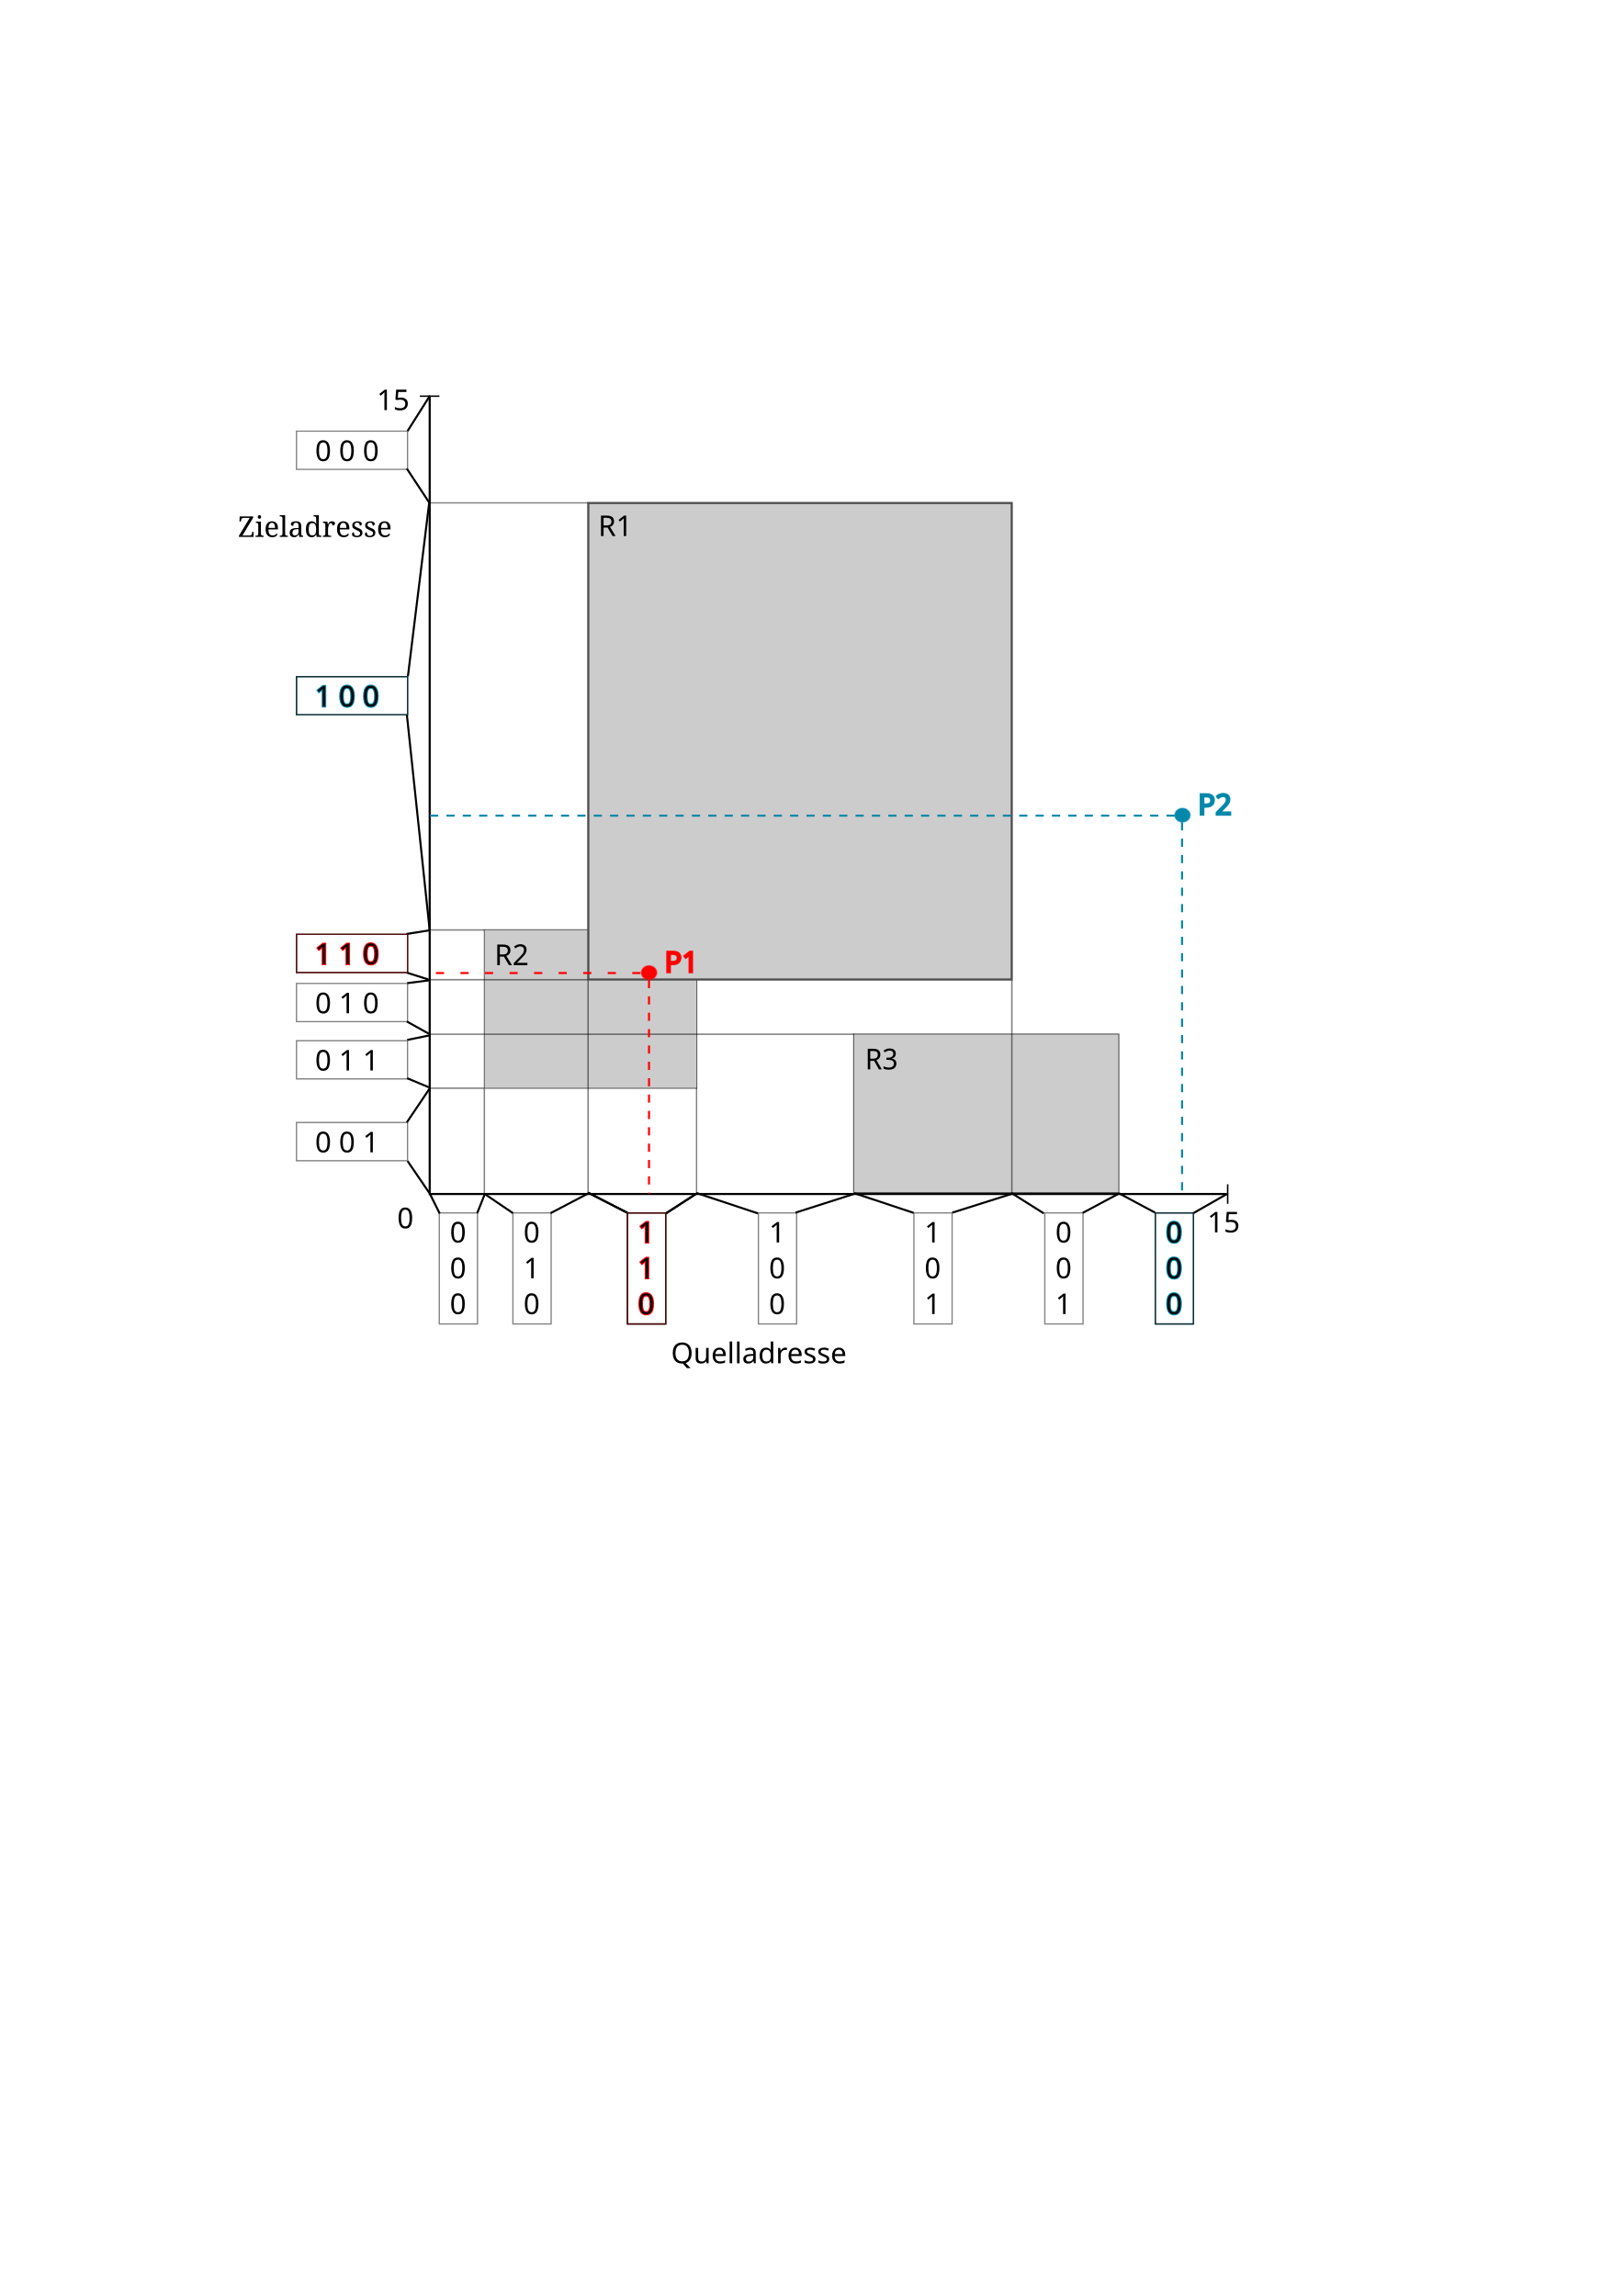
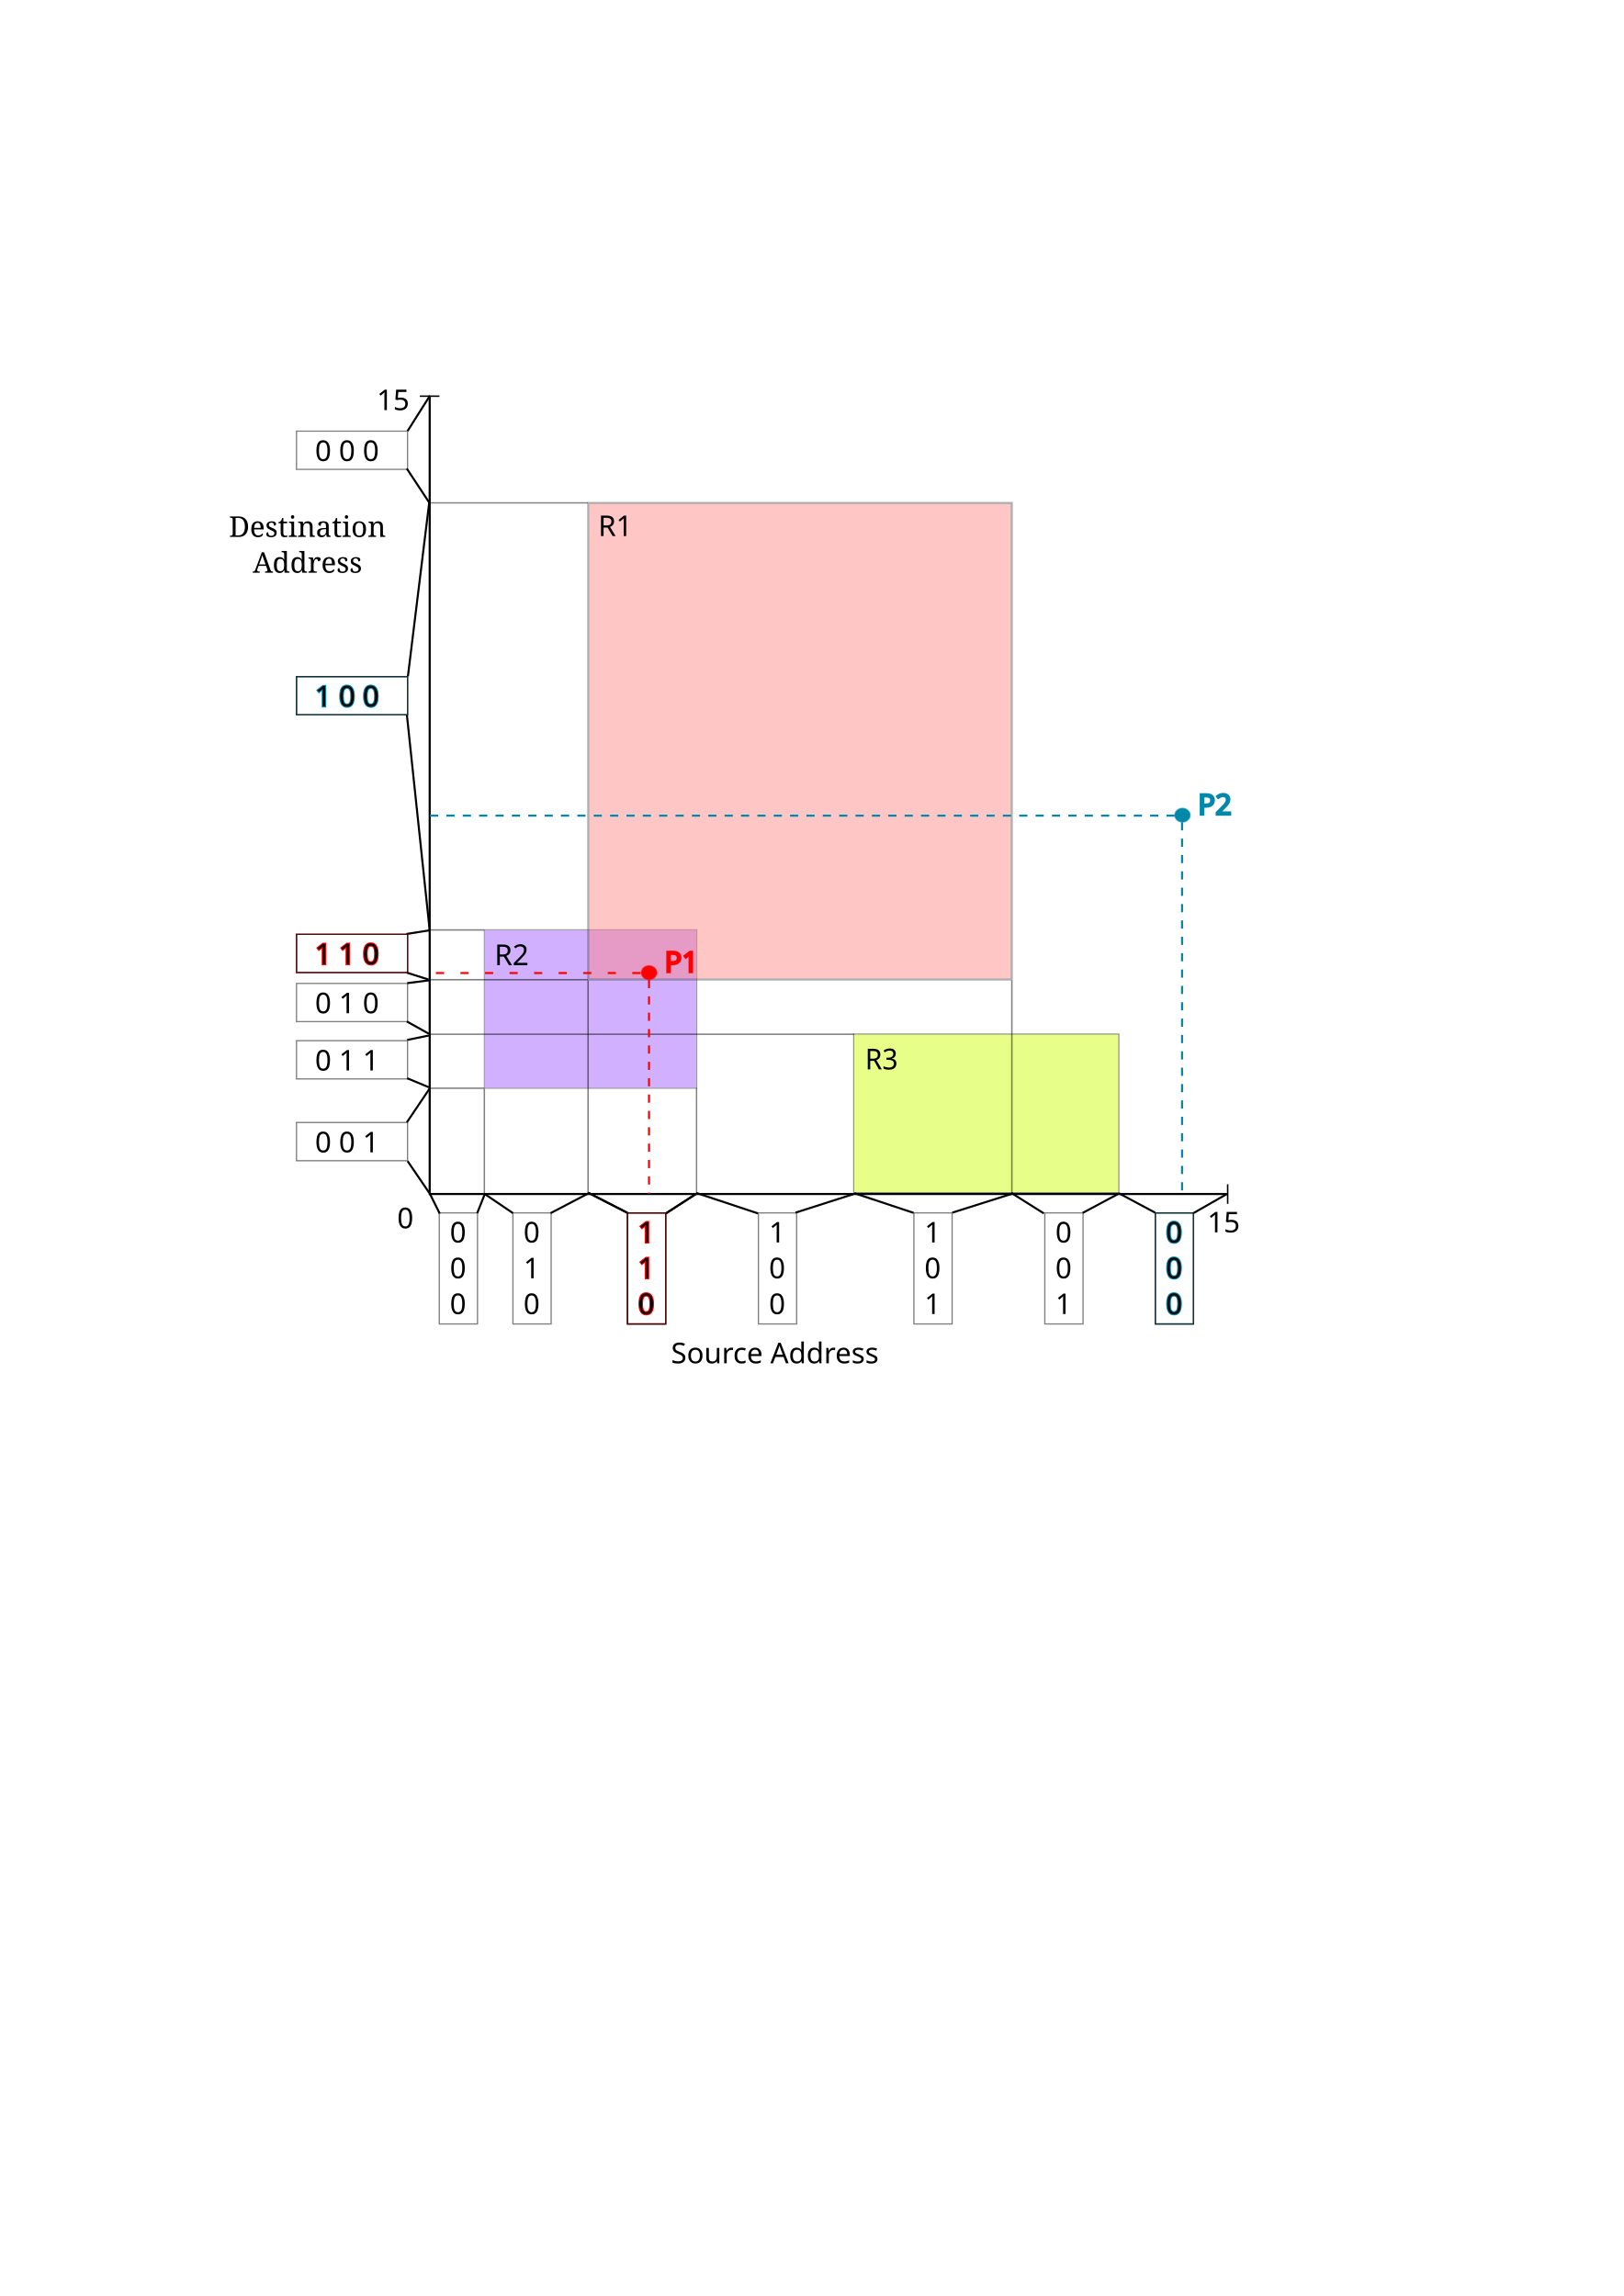
<svg xmlns="http://www.w3.org/2000/svg" width="210mm" height="297mm" id="svg2" version="1.1">
  <defs id="defs4" />
  <g id="layer12" style="display:inline">
-     <text id="text2997" y="262.505" x="163.036" style="font-size:14px;font-style:normal;font-weight:normal;line-height:125%;letter-spacing:0px;word-spacing:0px;fill:#000000;fill-opacity:1;stroke:none;display:inline;font-family:Sans" xml:space="preserve">
-       <tspan y="262.505" x="163.036" id="tspan3011" style="font-style:normal;font-variant:normal;font-weight:normal;font-stretch:normal;text-align:center;text-anchor:middle;font-family:Serif;-inkscape-font-specification:Serif">Zieladresse</tspan>
+     <text id="text2997" y="262.505" x="163.036" style="font-style:normal;font-weight:normal;font-size:14px;line-height:125%;font-family:Sans;letter-spacing:0px;word-spacing:0px;display:inline;fill:#000000;fill-opacity:1;stroke:none" xml:space="preserve">
+       <tspan y="262.505" x="163.036" style="font-style:normal;font-variant:normal;font-weight:normal;font-stretch:normal;font-family:Serif;-inkscape-font-specification:Serif;text-align:center;text-anchor:middle" id="tspan4356">Destination</tspan>
+       <tspan y="280.005" x="163.036" style="font-style:normal;font-variant:normal;font-weight:normal;font-stretch:normal;font-family:Serif;-inkscape-font-specification:Serif;text-align:center;text-anchor:middle" id="tspan4358">Address</tspan>
+       <tspan y="297.505" x="163.036" style="font-style:normal;font-variant:normal;font-weight:normal;font-stretch:normal;font-family:Serif;-inkscape-font-specification:Serif;text-align:center;text-anchor:middle" id="tspan4354" />
    </text>
    <path style="fill:none;stroke:#000000;stroke-width:1.026px;stroke-linecap:butt;stroke-linejoin:miter;stroke-opacity:1;display:inline" d="m 599.758,583.748 -389.715,0 0,-389.715" id="path2985" />
    <text id="text3092" y="200.505" x="184.143" style="font-size:14px;font-style:normal;font-weight:normal;line-height:125%;letter-spacing:0px;word-spacing:0px;fill:#000000;fill-opacity:1;stroke:none;display:inline;font-family:Sans" xml:space="preserve">
      <tspan y="200.505" x="184.143" id="tspan3094">15</tspan>
    </text>
    <path style="fill:none;stroke:#000000;stroke-width:0.723px;stroke-linecap:butt;stroke-linejoin:miter;stroke-opacity:1;display:inline" d="m 205.245,193.69 9.567,0" id="path3001" />
    <text xml:space="preserve" style="font-size:14px;font-style:normal;font-weight:normal;line-height:125%;letter-spacing:0px;word-spacing:0px;fill:#000000;fill-opacity:1;stroke:none;display:inline;font-family:Sans" x="194.143" y="600.505" id="text2989">
      <tspan id="tspan2991" x="194.143" y="600.505">0</tspan>
    </text>
    <path id="path3003" d="m 600.115,578.993 0,9.567" style="fill:none;stroke:#000000;stroke-width:0.723px;stroke-linecap:butt;stroke-linejoin:miter;stroke-opacity:1;display:inline" />
    <text id="text3088" y="602.505" x="590.143" style="font-size:14px;font-style:normal;font-weight:normal;line-height:125%;letter-spacing:0px;word-spacing:0px;fill:#000000;fill-opacity:1;stroke:none;display:inline;font-family:Sans" xml:space="preserve">
      <tspan y="602.505" x="590.143" id="tspan3090">15</tspan>
    </text>
-     <text id="text2993" y="666.505" x="328" style="font-size:14px;font-style:normal;font-weight:normal;line-height:125%;letter-spacing:0px;word-spacing:0px;fill:#000000;fill-opacity:1;stroke:none;display:inline;font-family:Sans" xml:space="preserve">
-       <tspan y="666.505" x="328" id="tspan3086">Quelladresse</tspan>
+     <text id="text2993" y="666.505" x="328" style="font-style:normal;font-weight:normal;font-size:14px;line-height:125%;font-family:Sans;letter-spacing:0px;word-spacing:0px;display:inline;fill:#000000;fill-opacity:1;stroke:none" xml:space="preserve">
+       <tspan y="666.505" x="328" id="tspan3086">Source Address</tspan>
    </text>
  </g>
  <g id="layer2" style="display:inline">
-     <g style="display:inline" id="g3140">
-       <rect style="fill:#cccccc;fill-opacity:1;stroke:#4d4d4d;stroke-width:0.475;stroke-miterlimit:4;stroke-opacity:1;stroke-dasharray:none" id="rect3007" width="129.634" height="77.527" x="417.284" y="505.552" />
-       <text transform="scale(0.975249,1.025379)" id="text3021" y="509.896" x="433.609" style="font-size:13.791px;font-style:normal;font-weight:normal;line-height:125%;letter-spacing:0px;word-spacing:0px;fill:#000000;fill-opacity:1;stroke:none;font-family:Sans" xml:space="preserve">
-         <tspan y="509.896" x="433.609" id="tspan3023">R3</tspan>
-       </text>
-     </g>
+     <rect y="505.552" x="417.284" height="77.527" width="129.634" id="rect3007" style="fill:#ddff55;fill-opacity:1;stroke:#4d4d4d;stroke-width:0.475;stroke-miterlimit:4;stroke-dasharray:none;stroke-opacity:1;opacity:0.7" />
+     <text xml:space="preserve" style="font-style:normal;font-weight:normal;font-size:13.791px;line-height:125%;font-family:Sans;letter-spacing:0px;word-spacing:0px;fill:#000000;fill-opacity:1;stroke:none" x="433.609" y="509.896" id="text3021" transform="scale(0.975249,1.025379)">
+       <tspan id="tspan3023" x="433.609" y="509.896">R3</tspan>
+     </text>
  </g>
  <g id="layer14" style="display:inline">
-     <g style="display:inline" id="g3135">
-       <rect y="454.526" x="236.73" height="77.548" width="103.908" id="rect3005" style="fill:#cccccc;fill-opacity:1;stroke:#4d4d4d;stroke-width:0.426;stroke-miterlimit:4;stroke-opacity:1;stroke-dasharray:none" />
-       <text transform="scale(0.9982945,1.001708)" id="text3017" y="471.071" x="242.113" style="font-size:14.121px;font-style:normal;font-weight:normal;line-height:125%;letter-spacing:0px;word-spacing:0px;fill:#000000;fill-opacity:1;stroke:none;font-family:Sans" xml:space="preserve">
-         <tspan y="471.071" x="242.113" id="tspan3019">R2</tspan>
-       </text>
-     </g>
+     <rect style="fill:#b380ff;fill-opacity:1;stroke:#4d4d4d;stroke-width:0.426;stroke-miterlimit:4;stroke-dasharray:none;stroke-opacity:1;opacity:0.62" id="rect3005" width="103.908" height="77.548" x="236.73" y="454.526" />
+     <text xml:space="preserve" style="font-style:normal;font-weight:normal;font-size:14.121px;line-height:125%;font-family:Sans;letter-spacing:0px;word-spacing:0px;fill:#000000;fill-opacity:1;stroke:none" x="242.113" y="471.071" id="text3017" transform="scale(0.9982945,1.001708)">
+       <tspan id="tspan3019" x="242.113" y="471.071">R2</tspan>
+     </text>
  </g>
  <g id="layer13" style="display:inline">
-     <g style="display:inline" id="g3145">
-       <rect y="245.922" x="287.569" height="232.959" width="206.983" id="rect3009" style="fill:#cccccc;fill-opacity:1;stroke:#4d4d4d;stroke-width:1.041;stroke-miterlimit:4;stroke-opacity:1;stroke-dasharray:none" />
-       <text id="text3013" y="262.073" x="292.415" style="font-size:14px;font-style:normal;font-weight:normal;line-height:125%;letter-spacing:0px;word-spacing:0px;fill:#000000;fill-opacity:1;stroke:none;font-family:Sans" xml:space="preserve">
-         <tspan y="262.073" x="292.415" id="tspan3015">R1</tspan>
-       </text>
-     </g>
+     <rect style="fill:#ff8080;fill-opacity:1;stroke:#4d4d4d;stroke-width:1.041;stroke-miterlimit:4;stroke-dasharray:none;stroke-opacity:1;opacity:0.45" id="rect3009" width="206.983" height="232.959" x="287.569" y="245.922" />
+     <text xml:space="preserve" style="font-style:normal;font-weight:normal;font-size:14px;line-height:125%;font-family:Sans;letter-spacing:0px;word-spacing:0px;fill:#000000;fill-opacity:1;stroke:none" x="292.415" y="262.073" id="text3013">
+       <tspan id="tspan3015" x="292.415" y="262.073">R1</tspan>
+     </text>
  </g>
  <g id="layer5" style="display:inline">
    <path style="fill:none;stroke:#000000;stroke-width:0.659;stroke-linecap:butt;stroke-linejoin:miter;stroke-miterlimit:4;stroke-opacity:0.498;stroke-dasharray:none;stroke-dashoffset:0;display:inline" d="m 340.491,531.922 0,51.798" id="path3048" />
    <path id="path3824" d="m 494.618,479.284 0,104.479" style="fill:none;stroke:#000000;stroke-width:0.707;stroke-linecap:butt;stroke-linejoin:miter;stroke-miterlimit:4;stroke-opacity:0.498;stroke-dasharray:none;stroke-dashoffset:0;display:inline" />
    <path style="fill:none;stroke:#000000;stroke-width:0.707;stroke-linecap:butt;stroke-linejoin:miter;stroke-miterlimit:4;stroke-opacity:0.498;stroke-dasharray:none;stroke-dashoffset:0;display:inline" d="m 287.474,479.37 0,104.393" id="path3820" />
    <path id="path3826" d="m 236.765,532.267 0,51.452" style="fill:none;stroke:#000000;stroke-width:0.687;stroke-linecap:butt;stroke-linejoin:miter;stroke-miterlimit:4;stroke-opacity:0.498;stroke-dasharray:none;stroke-dashoffset:0;display:inline" />
    <path style="fill:none;stroke:#000000;stroke-width:0.706;stroke-linecap:butt;stroke-linejoin:miter;stroke-miterlimit:4;stroke-opacity:0.498;stroke-dasharray:none;stroke-dashoffset:0;display:inline" d="m 210.552,532.028 26.171,0" id="path3944" />
    <path id="path3952" d="m 210.552,505.641 206.949,0" style="fill:none;stroke:#000000;stroke-width:0.697;stroke-linecap:butt;stroke-linejoin:miter;stroke-miterlimit:4;stroke-opacity:0.498;stroke-dasharray:none;stroke-dashoffset:0;display:inline" />
    <path style="fill:none;stroke:#000000;stroke-width:0.742;stroke-linecap:butt;stroke-linejoin:miter;stroke-miterlimit:4;stroke-opacity:0.498;stroke-dasharray:none;stroke-dashoffset:0;display:inline" d="m 210.552,478.981 76.775,0" id="path3948" />
    <path id="path3096" d="m 210.552,454.658 26.171,0" style="fill:none;stroke:#000000;stroke-width:0.706;stroke-linecap:butt;stroke-linejoin:miter;stroke-miterlimit:4;stroke-opacity:0.498;stroke-dasharray:none;stroke-dashoffset:0;display:inline" />
    <path id="path3950" d="m 210.552,245.855 76.775,0" style="fill:none;stroke:#000000;stroke-width:0.645;stroke-linecap:butt;stroke-linejoin:miter;stroke-miterlimit:4;stroke-opacity:0.498;stroke-dasharray:none;stroke-dashoffset:0;display:inline" />
  </g>
  <g id="layer6" style="display:inline">
    <g id="g3556" transform="translate(-14,-16)" style="display:inline">
      <rect style="fill:none;stroke:#000000;stroke-width:0.619;stroke-miterlimit:4;stroke-opacity:0.498;stroke-dasharray:none;stroke-dashoffset:0" id="rect3558" width="18.681" height="54.289" x="228.729" y="608.991" />
      <text xml:space="preserve" style="font-size:14px;font-style:normal;font-weight:normal;line-height:125%;letter-spacing:0px;word-spacing:0px;fill:#000000;fill-opacity:1;stroke:none;font-family:Sans" x="233.883" y="623.452" id="text3560">
        <tspan id="tspan3562" x="233.883" y="623.452">0</tspan>
        <tspan x="233.883" y="640.952" id="tspan3564">0</tspan>
        <tspan x="233.883" y="658.452" id="tspan3566">0</tspan>
      </text>
    </g>
    <path id="path3568" d="m 214.954,593.316 -4.761,-9.554" style="fill:none;stroke:#000000;stroke-width:1.018;stroke-linecap:butt;stroke-linejoin:miter;stroke-miterlimit:4;stroke-opacity:1;stroke-dasharray:none;display:inline" />
    <path style="fill:none;stroke:#000000;stroke-width:1;stroke-linecap:butt;stroke-linejoin:miter;stroke-miterlimit:4;stroke-opacity:1;stroke-dasharray:none;display:inline" d="m 233.258,593.126 3.756,-9.424" id="path4338" />
  </g>
  <g id="layer7" style="display:inline">
    <g style="display:inline" id="g3811" transform="translate(22,-16)">
      <rect y="608.991" x="228.729" height="54.289" width="18.681" id="rect3801" style="fill:none;stroke:#000000;stroke-width:0.619;stroke-miterlimit:4;stroke-opacity:0.498;stroke-dasharray:none;stroke-dashoffset:0" />
      <text id="text3803" y="623.452" x="233.883" style="font-size:14px;font-style:normal;font-weight:normal;line-height:125%;letter-spacing:0px;word-spacing:0px;fill:#000000;fill-opacity:1;stroke:none;font-family:Sans" xml:space="preserve">
        <tspan y="623.452" x="233.883" id="tspan3805">0</tspan>
        <tspan id="tspan3807" y="640.952" x="233.883">1</tspan>
        <tspan id="tspan3809" y="658.452" x="233.883">0</tspan>
      </text>
    </g>
    <path style="fill:none;stroke:#000000;stroke-width:1px;stroke-linecap:butt;stroke-linejoin:miter;stroke-opacity:1;display:inline" d="m 250.75,593.112 -14,-9.5" id="path3416" />
    <path style="fill:none;stroke:#000000;stroke-width:1px;stroke-linecap:butt;stroke-linejoin:miter;stroke-opacity:1;display:inline" d="m 269.125,593.112 18.375,-9.625" id="path3418" />
  </g>
  <g id="layer8" style="display:inline">
    <g style="display:inline" transform="translate(78,-16)" id="g3332">
      <rect y="608.991" x="228.729" height="54.289" width="18.681" id="rect3334" style="fill:none;stroke:#000000;stroke-width:0.619;stroke-miterlimit:4;stroke-opacity:0.498;stroke-dasharray:none;stroke-dashoffset:0" />
      <text id="text3336" y="623.452" x="233.883" style="font-size:14px;font-style:normal;font-weight:normal;line-height:125%;letter-spacing:0px;word-spacing:0px;fill:#000000;fill-opacity:1;stroke:none;font-family:Sans" xml:space="preserve">
        <tspan id="tspan3340" y="623.452" x="233.883">1</tspan>
        <tspan y="640.952" x="233.883" id="tspan3370">1</tspan>
        <tspan id="tspan3342" y="658.452" x="233.883">0</tspan>
      </text>
    </g>
    <path style="fill:none;stroke:#000000;stroke-width:1px;stroke-linecap:butt;stroke-linejoin:miter;stroke-opacity:1;display:inline" d="m 306.75,592.987 -19.25,-9.875" id="path3420" />
    <path style="fill:none;stroke:#000000;stroke-width:1px;stroke-linecap:butt;stroke-linejoin:miter;stroke-opacity:1;display:inline" d="m 325.5,593.237 14.875,-9.625" id="path3422" />
  </g>
  <g id="layer1" style="display:inline">
    <g id="g3842" transform="translate(142,-16)">
      <rect style="fill:none;stroke:#000000;stroke-width:0.619;stroke-miterlimit:4;stroke-opacity:0.498;stroke-dasharray:none;stroke-dashoffset:0" id="rect3844" width="18.681" height="54.289" x="228.729" y="608.991" />
      <text xml:space="preserve" style="font-size:14px;font-style:normal;font-weight:normal;line-height:125%;letter-spacing:0px;word-spacing:0px;fill:#000000;fill-opacity:1;stroke:none;font-family:Sans" x="233.883" y="623.452" id="text3846">
        <tspan id="tspan3848" x="233.883" y="623.452">1</tspan>
        <tspan x="233.883" y="640.952" id="tspan3850">0</tspan>
        <tspan x="233.883" y="658.452" id="tspan3852">0</tspan>
      </text>
    </g>
    <g transform="translate(218,-16)" id="g3854">
      <rect y="608.991" x="228.729" height="54.289" width="18.681" id="rect3856" style="fill:none;stroke:#000000;stroke-width:0.619;stroke-miterlimit:4;stroke-opacity:0.498;stroke-dasharray:none;stroke-dashoffset:0" />
      <text id="text3858" y="623.452" x="233.883" style="font-size:14px;font-style:normal;font-weight:normal;line-height:125%;letter-spacing:0px;word-spacing:0px;fill:#000000;fill-opacity:1;stroke:none;font-family:Sans" xml:space="preserve">
        <tspan y="623.452" x="233.883" id="tspan3860">1</tspan>
        <tspan id="tspan3862" y="640.952" x="233.883">0</tspan>
        <tspan id="tspan3864" y="658.452" x="233.883">1</tspan>
      </text>
    </g>
    <g id="g3866" transform="translate(282,-16)">
      <rect style="fill:none;stroke:#000000;stroke-width:0.619;stroke-miterlimit:4;stroke-opacity:0.498;stroke-dasharray:none;stroke-dashoffset:0" id="rect3868" width="18.681" height="54.289" x="228.729" y="608.991" />
      <text xml:space="preserve" style="font-size:14px;font-style:normal;font-weight:normal;line-height:125%;letter-spacing:0px;word-spacing:0px;fill:#000000;fill-opacity:1;stroke:none;font-family:Sans" x="233.883" y="623.452" id="text3870">
        <tspan id="tspan3872" x="233.883" y="623.452">0</tspan>
        <tspan x="233.883" y="640.952" id="tspan3874">0</tspan>
        <tspan x="233.883" y="658.452" id="tspan3876">1</tspan>
      </text>
    </g>
    <g id="g3899" transform="translate(-4,0)">
      <rect transform="matrix(0,-1,1,0,0,0)" style="fill:none;stroke:#000000;stroke-width:0.619;stroke-miterlimit:4;stroke-opacity:0.498;stroke-dasharray:none;stroke-dashoffset:0" id="rect3880" width="18.681" height="54.289" x="-527.475" y="148.926" />
      <text id="text3895" y="523.378" x="157.988" style="font-size:14px;font-style:normal;font-weight:normal;line-height:125%;letter-spacing:0px;word-spacing:0px;fill:#000000;fill-opacity:1;stroke:none;font-family:Sans" xml:space="preserve">
        <tspan y="523.378" x="157.988" id="tspan3897">0 1 1</tspan>
      </text>
    </g>
    <g id="g3904" transform="translate(-4,-298)">
      <rect y="148.926" x="-527.475" height="54.289" width="18.681" id="rect3906" style="fill:none;stroke:#000000;stroke-width:0.619;stroke-miterlimit:4;stroke-opacity:0.498;stroke-dasharray:none;stroke-dashoffset:0" transform="matrix(0,-1,1,0,0,0)" />
      <text xml:space="preserve" style="font-size:14px;font-style:normal;font-weight:normal;line-height:125%;letter-spacing:0px;word-spacing:0px;fill:#000000;fill-opacity:1;stroke:none;font-family:Sans" x="157.988" y="523.378" id="text3908">
        <tspan id="tspan3910" x="157.988" y="523.378">0 0 0</tspan>
      </text>
    </g>
    <g transform="translate(-4,-28)" id="g3928">
      <rect transform="matrix(0,-1,1,0,0,0)" style="fill:none;stroke:#000000;stroke-width:0.619;stroke-miterlimit:4;stroke-opacity:0.498;stroke-dasharray:none;stroke-dashoffset:0" id="rect3930" width="18.681" height="54.289" x="-527.475" y="148.926" />
      <text id="text3932" y="523.378" x="157.988" style="font-size:14px;font-style:normal;font-weight:normal;line-height:125%;letter-spacing:0px;word-spacing:0px;fill:#000000;fill-opacity:1;stroke:none;font-family:Sans" xml:space="preserve">
        <tspan y="523.378" x="157.988" id="tspan3934">0 1 0</tspan>
      </text>
    </g>
    <g id="g3936" transform="translate(-4,40)">
      <rect y="148.926" x="-527.475" height="54.289" width="18.681" id="rect3938" style="fill:none;stroke:#000000;stroke-width:0.619;stroke-miterlimit:4;stroke-opacity:0.498;stroke-dasharray:none;stroke-dashoffset:0" transform="matrix(0,-1,1,0,0,0)" />
      <text xml:space="preserve" style="font-size:14px;font-style:normal;font-weight:normal;line-height:125%;letter-spacing:0px;word-spacing:0px;fill:#000000;fill-opacity:1;stroke:none;font-family:Sans" x="157.988" y="523.378" id="text3940">
        <tspan id="tspan3942" x="157.988" y="523.378">0 0 1</tspan>
      </text>
    </g>
    <path style="fill:none;stroke:#000000;stroke-width:1px;stroke-linecap:butt;stroke-linejoin:miter;stroke-opacity:1" d="m 199.227,210.728 10.96,-17.324" id="path3392" />
    <path style="fill:none;stroke:#000000;stroke-width:1px;stroke-linecap:butt;stroke-linejoin:miter;stroke-opacity:1" d="m 198.874,229.113 10.96,16.617" id="path3394" />
    <path style="fill:none;stroke:#000000;stroke-width:1px;stroke-linecap:butt;stroke-linejoin:miter;stroke-opacity:1" d="m 199.404,330.583 10.43,-85.03" id="path3396" />
    <path style="fill:none;stroke:#000000;stroke-width:1px;stroke-linecap:butt;stroke-linejoin:miter;stroke-opacity:1" d="m 198.874,349.321 11.137,105.182" id="path3398" />
    <path style="fill:none;stroke:#000000;stroke-width:1px;stroke-linecap:butt;stroke-linejoin:miter;stroke-opacity:1" d="m 198.697,456.625 11.137,-1.768" id="path3400" />
    <path style="fill:none;stroke:#000000;stroke-width:1px;stroke-linecap:butt;stroke-linejoin:miter;stroke-opacity:1" d="m 198.874,475.54 10.607,3.359" id="path3402" />
    <path style="fill:none;stroke:#000000;stroke-width:1px;stroke-linecap:butt;stroke-linejoin:miter;stroke-opacity:1" d="m 199.051,480.666 10.96,-1.414" id="path3404" />
    <path style="fill:none;stroke:#000000;stroke-width:1px;stroke-linecap:butt;stroke-linejoin:miter;stroke-opacity:1" d="m 198.874,499.405 10.783,6.01" id="path3406" />
    <path style="fill:none;stroke:#000000;stroke-width:1px;stroke-linecap:butt;stroke-linejoin:miter;stroke-opacity:1" d="m 199.051,508.42 11.314,-2.298" id="path3408" />
    <path style="fill:none;stroke:#000000;stroke-width:1px;stroke-linecap:butt;stroke-linejoin:miter;stroke-opacity:1" d="m 199.051,527.159 10.607,4.419" id="path3410" />
    <path style="fill:none;stroke:#000000;stroke-width:1px;stroke-linecap:butt;stroke-linejoin:miter;stroke-opacity:1" d="M 198.874,548.725 210.187,531.932" id="path3412" />
    <path style="fill:none;stroke:#000000;stroke-width:1px;stroke-linecap:butt;stroke-linejoin:miter;stroke-opacity:1" d="m 199.227,567.64 10.607,15.556" id="path3414" />
    <path style="fill:none;stroke:#000000;stroke-width:1px;stroke-linecap:butt;stroke-linejoin:miter;stroke-opacity:1" d="m 370.5,593.237 -30.125,-10" id="path3424" />
    <path style="fill:none;stroke:#000000;stroke-width:1px;stroke-linecap:butt;stroke-linejoin:miter;stroke-opacity:1" d="m 388.875,592.862 28.5,-9.125" id="path3426" />
    <path style="fill:none;stroke:#000000;stroke-width:1px;stroke-linecap:butt;stroke-linejoin:miter;stroke-opacity:1" d="m 446.625,592.987 -29,-9.625" id="path3428" />
    <path style="fill:none;stroke:#000000;stroke-width:1px;stroke-linecap:butt;stroke-linejoin:miter;stroke-opacity:1" d="m 465.5,592.862 29.25,-9.25" id="path3430" />
    <path style="fill:none;stroke:#000000;stroke-width:1px;stroke-linecap:butt;stroke-linejoin:miter;stroke-opacity:1" d="m 510.25,593.237 -15.875,-10" id="path3432" />
    <path style="fill:none;stroke:#000000;stroke-width:1px;stroke-linecap:butt;stroke-linejoin:miter;stroke-opacity:1" d="m 529.25,592.987 17.75,-9.5" id="path3434" />
    <path style="fill:none;stroke:#000000;stroke-width:1px;stroke-linecap:butt;stroke-linejoin:miter;stroke-opacity:1" d="m 564.625,592.862 -17.75,-9.5" id="path3436" />
    <path style="fill:none;stroke:#000000;stroke-width:1px;stroke-linecap:butt;stroke-linejoin:miter;stroke-opacity:1" d="m 583.125,593.237 16.625,-9.5" id="path3438" />
    <path id="path4379" d="m 306.75,592.987 -19.25,-9.875" style="fill:none;stroke:#000000;stroke-width:1px;stroke-linecap:butt;stroke-linejoin:miter;stroke-opacity:1;display:inline" />
    <path id="path4383" d="m 325.5,593.237 14.875,-9.625" style="fill:none;stroke:#000000;stroke-width:1px;stroke-linecap:butt;stroke-linejoin:miter;stroke-opacity:1;display:inline" />
  </g>
  <g id="layer4" style="display:inline">
    <g style="display:inline" transform="translate(336,-16)" id="g3350">
      <rect y="608.991" x="228.729" height="54.289" width="18.681" id="rect3352" style="fill:none;stroke:#000000;stroke-width:0.619;stroke-miterlimit:4;stroke-opacity:0.498;stroke-dasharray:none;stroke-dashoffset:0" />
      <text id="text3354" y="623.452" x="233.883" style="font-size:14px;font-style:normal;font-weight:normal;line-height:125%;letter-spacing:0px;word-spacing:0px;fill:#000000;fill-opacity:1;stroke:none;font-family:Sans" xml:space="preserve">
        <tspan y="623.452" x="233.883" id="tspan3356">0</tspan>
        <tspan id="tspan3358" y="640.952" x="233.883">0</tspan>
        <tspan id="tspan3360" y="658.452" x="233.883">0</tspan>
      </text>
    </g>
    <g style="display:inline" id="g3372" transform="translate(-4,-178)">
      <rect y="148.926" x="-527.475" height="54.289" width="18.681" id="rect3374" style="fill:none;stroke:#000000;stroke-width:0.619;stroke-miterlimit:4;stroke-opacity:0.498;stroke-dasharray:none;stroke-dashoffset:0" transform="matrix(0,-1,1,0,0,0)" />
      <text xml:space="preserve" style="font-size:14px;font-style:normal;font-weight:normal;line-height:125%;letter-spacing:0px;word-spacing:0px;fill:#000000;fill-opacity:1;stroke:none;font-family:Sans" x="157.988" y="523.378" id="text3376">
        <tspan id="tspan3378" x="157.988" y="523.378">1 0 0</tspan>
      </text>
    </g>
    <g id="g4387" transform="translate(78,-16)" style="display:inline">
      <rect style="fill:none;stroke:#000000;stroke-width:0.619;stroke-miterlimit:4;stroke-opacity:0.498;stroke-dasharray:none;stroke-dashoffset:0" id="rect4389" width="18.681" height="54.289" x="228.729" y="608.991" />
      <text xml:space="preserve" style="font-size:14px;font-style:normal;font-weight:normal;line-height:125%;letter-spacing:0px;word-spacing:0px;fill:#000000;fill-opacity:1;stroke:none;font-family:Sans" x="233.883" y="623.452" id="text4391">
        <tspan x="233.883" y="623.452" id="tspan4393">1</tspan>
        <tspan id="tspan4395" x="233.883" y="640.952">1</tspan>
        <tspan x="233.883" y="658.452" id="tspan4397">0</tspan>
      </text>
    </g>
    <g style="display:inline" id="g3540" transform="translate(-4,-52)">
      <rect y="148.926" x="-527.475" height="54.289" width="18.681" id="rect3542" style="fill:none;stroke:#000000;stroke-width:0.619;stroke-miterlimit:4;stroke-opacity:0.498;stroke-dasharray:none;stroke-dashoffset:0" transform="matrix(0,-1,1,0,0,0)" />
      <text xml:space="preserve" style="font-size:14px;font-style:normal;font-weight:normal;line-height:125%;letter-spacing:0px;word-spacing:0px;fill:#000000;fill-opacity:1;stroke:none;font-family:Sans" x="157.988" y="523.378" id="text3544">
        <tspan id="tspan3546" x="157.988" y="523.378">1 1 0</tspan>
      </text>
    </g>
  </g>
  <g id="layer3" style="display:inline">
    <g id="g3159" transform="translate(17.25,8)" style="fill:#ff0000;stroke:#ff0000">
-       <path transform="translate(43.71486,141.1128)" d="m 260.036,326.428 a 3.736,3.363 0 1 1 -7.472,0 3.736,3.363 0 1 1 7.472,0 z" id="path3153" style="fill:#ff0000;fill-opacity:1;stroke:#ff0000;stroke-width:0.7;stroke-miterlimit:4;stroke-opacity:0.498;stroke-dasharray:none;stroke-dashoffset:0" />
+       <path transform="translate(43.71486,141.1128)" d="m 260.036,326.428 a 3.736,3.363 0 0 1 -3.736,3.363 3.736,3.363 0 0 1 -3.736,-3.363 3.736,3.363 0 0 1 3.736,-3.363 3.736,3.363 0 0 1 3.736,3.363 z" id="path3153" style="fill:#ff0000;fill-opacity:1;stroke:#ff0000;stroke-width:0.7;stroke-miterlimit:4;stroke-opacity:0.498;stroke-dasharray:none;stroke-dashoffset:0" />
      <text id="text3155" y="467.303" x="307.595" style="font-size:14px;font-style:normal;font-weight:normal;line-height:125%;letter-spacing:0px;word-spacing:0px;fill:#ff0000;fill-opacity:1;stroke:#ff0000;font-family:Sans" xml:space="preserve">
        <tspan y="467.303" x="307.595" id="tspan3157">P1</tspan>
      </text>
    </g>
    <g id="g3342" transform="translate(-4,-8)">
      <g transform="translate(0,-44)" id="g3920" style="display:inline">
        <rect transform="matrix(0,-1,1,0,0,0)" style="fill:none;stroke:#000000;stroke-width:0.619;stroke-miterlimit:4;stroke-opacity:0.498;stroke-dasharray:none;stroke-dashoffset:0" id="rect3922" width="18.681" height="54.289" x="-527.475" y="148.926" />
        <text id="text3924" y="523.378" x="157.988" style="font-size:14px;font-style:normal;font-weight:normal;line-height:125%;letter-spacing:0px;word-spacing:0px;fill:#000000;fill-opacity:1;stroke:none;font-family:Sans" xml:space="preserve">
          <tspan y="523.378" x="157.988" id="tspan3926">1 1 0</tspan>
        </text>
      </g>
      <rect transform="matrix(0,-1,1,0,0,0)" style="fill:none;stroke:#ff0000;stroke-width:0.619;stroke-miterlimit:4;stroke-opacity:0.498;stroke-dasharray:none;stroke-dashoffset:0" id="rect3225" width="18.681" height="54.289" x="-483.475" y="148.926" />
      <text id="text3227" y="479.378" x="157.988" style="font-size:14px;font-style:normal;font-weight:normal;line-height:125%;letter-spacing:0px;word-spacing:0px;fill:#ff0000;fill-opacity:1;stroke:#ff0000;font-family:Sans" xml:space="preserve">
        <tspan y="479.378" x="157.988" id="tspan3229">1 1 0</tspan>
      </text>
    </g>
    <g id="g3306" transform="translate(26,6)">
      <g transform="translate(52,-22)" id="g3818" style="display:inline">
        <rect y="608.991" x="228.729" height="54.289" width="18.681" id="rect3820" style="fill:none;stroke:#000000;stroke-width:0.619;stroke-miterlimit:4;stroke-opacity:0.498;stroke-dasharray:none;stroke-dashoffset:0" />
        <text id="text3822" y="623.452" x="233.883" style="font-size:14px;font-style:normal;font-weight:normal;line-height:125%;letter-spacing:0px;word-spacing:0px;fill:#000000;fill-opacity:1;stroke:none;font-family:Sans" xml:space="preserve">
          <tspan y="623.452" x="233.883" id="tspan3824">1</tspan>
          <tspan id="tspan3826" y="640.952" x="233.883">1</tspan>
          <tspan id="tspan3828" y="658.452" x="233.883">0</tspan>
        </text>
      </g>
      <rect y="586.991" x="280.729" height="54.289" width="18.681" id="rect3255" style="fill:none;stroke:#ff0000;stroke-width:0.619;stroke-miterlimit:4;stroke-opacity:0.498;stroke-dasharray:none;stroke-dashoffset:0" />
      <text id="text3257" y="601.452" x="285.883" style="font-size:14px;font-style:normal;font-weight:normal;line-height:125%;letter-spacing:0px;word-spacing:0px;fill:#ff0000;fill-opacity:1;stroke:#ff0000;font-family:Sans" xml:space="preserve">
        <tspan y="601.452" x="285.883" id="tspan3259">1</tspan>
        <tspan id="tspan3261" y="618.952" x="285.883">1</tspan>
        <tspan id="tspan3263" y="636.452" x="285.883">0</tspan>
      </text>
    </g>
  </g>
  <g id="layer9" style="display:inline">
    <g id="g3164" transform="translate(278,-69)" style="fill:#0088aa;stroke:#0088aa;display:inline">
-       <path style="fill:#0088aa;fill-opacity:1;stroke:#0088aa;stroke-width:0.7;stroke-miterlimit:4;stroke-opacity:0.498;stroke-dasharray:none;stroke-dashoffset:0" id="path3166" d="m 260.036,326.428 a 3.736,3.363 0 1 1 -7.472,0 3.736,3.363 0 1 1 7.472,0 z" transform="translate(43.71486,141.1128)" />
+       <path style="fill:#0088aa;fill-opacity:1;stroke:#0088aa;stroke-width:0.7;stroke-miterlimit:4;stroke-opacity:0.498;stroke-dasharray:none;stroke-dashoffset:0" id="path3166" d="m 260.036,326.428 a 3.736,3.363 0 0 1 -3.736,3.363 3.736,3.363 0 0 1 -3.736,-3.363 3.736,3.363 0 0 1 3.736,-3.363 3.736,3.363 0 0 1 3.736,3.363 z" transform="translate(43.71486,141.1128)" />
      <text xml:space="preserve" style="font-size:14px;font-style:normal;font-weight:normal;line-height:125%;letter-spacing:0px;word-spacing:0px;fill:#0088aa;fill-opacity:1;stroke:#0088aa;font-family:Sans" x="307.595" y="467.303" id="text3168">
        <tspan id="tspan3170" x="307.595" y="467.303">P2</tspan>
      </text>
    </g>
    <g style="display:inline" id="g3329" transform="translate(-4,-108)">
      <g id="g3912" transform="translate(0,-70)" style="display:inline">
        <rect y="148.926" x="-527.475" height="54.289" width="18.681" id="rect3914" style="fill:none;stroke:#000000;stroke-width:0.619;stroke-miterlimit:4;stroke-opacity:0.498;stroke-dasharray:none;stroke-dashoffset:0" transform="matrix(0,-1,1,0,0,0)" />
        <text xml:space="preserve" style="font-size:14px;font-style:normal;font-weight:normal;line-height:125%;letter-spacing:0px;word-spacing:0px;fill:#000000;fill-opacity:1;stroke:none;font-family:Sans" x="157.988" y="523.378" id="text3916">
          <tspan id="tspan3918" x="157.988" y="523.378">1 0 0</tspan>
        </text>
      </g>
      <rect y="148.926" x="-457.475" height="54.289" width="18.681" id="rect3213" style="fill:none;stroke:#0088aa;stroke-width:0.619;stroke-miterlimit:4;stroke-opacity:0.498;stroke-dasharray:none;stroke-dashoffset:0" transform="matrix(0,-1,1,0,0,0)" />
      <text xml:space="preserve" style="font-size:14px;font-style:normal;font-weight:normal;line-height:125%;letter-spacing:0px;word-spacing:0px;fill:#0088aa;fill-opacity:1;stroke:#0088aa;font-family:Sans" x="157.988" y="453.378" id="text3215">
        <tspan id="tspan3217" x="157.988" y="453.378">1 0 0</tspan>
      </text>
    </g>
    <g style="display:inline" id="g3282" transform="translate(24,6)">
      <g id="g3830" transform="translate(312,-22)" style="display:inline">
        <rect style="fill:none;stroke:#000000;stroke-width:0.619;stroke-miterlimit:4;stroke-opacity:0.498;stroke-dasharray:none;stroke-dashoffset:0" id="rect3832" width="18.681" height="54.289" x="228.729" y="608.991" />
        <text xml:space="preserve" style="font-size:14px;font-style:normal;font-weight:normal;line-height:125%;letter-spacing:0px;word-spacing:0px;fill:#000000;fill-opacity:1;stroke:none;font-family:Sans" x="233.883" y="623.452" id="text3834">
          <tspan id="tspan3836" x="233.883" y="623.452">0</tspan>
          <tspan x="233.883" y="640.952" id="tspan3838">0</tspan>
          <tspan x="233.883" y="658.452" id="tspan3840">0</tspan>
        </text>
      </g>
      <rect style="fill:none;stroke:#0088aa;stroke-width:0.619;stroke-miterlimit:4;stroke-opacity:0.498;stroke-dasharray:none;stroke-dashoffset:0" id="rect3237" width="18.681" height="54.289" x="540.729" y="586.991" />
      <text xml:space="preserve" style="font-size:14px;font-style:normal;font-weight:normal;line-height:125%;letter-spacing:0px;word-spacing:0px;fill:#0088aa;fill-opacity:1;stroke:#0088aa;font-family:Sans" x="545.883" y="601.452" id="text3239">
        <tspan id="tspan3241" x="545.883" y="601.452">0</tspan>
        <tspan x="545.883" y="618.952" id="tspan3243">0</tspan>
        <tspan x="545.883" y="636.452" id="tspan3245">0</tspan>
      </text>
    </g>
  </g>
  <g id="layer10" style="display:inline">
    <g id="g3437" transform="translate(336,-16)" style="display:inline">
      <rect style="fill:none;stroke:#000000;stroke-width:0.619;stroke-miterlimit:4;stroke-opacity:0.498;stroke-dasharray:none;stroke-dashoffset:0" id="rect3439" width="18.681" height="54.289" x="228.729" y="608.991" />
      <text xml:space="preserve" style="font-size:14px;font-style:normal;font-weight:normal;line-height:125%;letter-spacing:0px;word-spacing:0px;fill:#000000;fill-opacity:1;stroke:none;font-family:Sans" x="233.883" y="623.452" id="text3441">
        <tspan id="tspan3443" x="233.883" y="623.452">0</tspan>
        <tspan x="233.883" y="640.952" id="tspan3445">0</tspan>
        <tspan x="233.883" y="658.452" id="tspan3447">0</tspan>
      </text>
    </g>
    <g transform="translate(-4,-178)" id="g3467" style="display:inline">
      <rect transform="matrix(0,-1,1,0,0,0)" style="fill:none;stroke:#000000;stroke-width:0.619;stroke-miterlimit:4;stroke-opacity:0.498;stroke-dasharray:none;stroke-dashoffset:0" id="rect3469" width="18.681" height="54.289" x="-527.475" y="148.926" />
      <text id="text3471" y="523.378" x="157.988" style="font-size:14px;font-style:normal;font-weight:normal;line-height:125%;letter-spacing:0px;word-spacing:0px;fill:#000000;fill-opacity:1;stroke:none;font-family:Sans" xml:space="preserve">
        <tspan y="523.378" x="157.988" id="tspan3473">1 0 0</tspan>
      </text>
    </g>
  </g>
  <g id="layer11" style="display:inline">
    <g style="display:inline" transform="translate(78,-16)" id="g3488">
      <rect y="608.991" x="228.729" height="54.289" width="18.681" id="rect3490" style="fill:none;stroke:#000000;stroke-width:0.619;stroke-miterlimit:4;stroke-opacity:0.498;stroke-dasharray:none;stroke-dashoffset:0" />
      <text id="text3492" y="623.452" x="233.883" style="font-size:14px;font-style:normal;font-weight:normal;line-height:125%;letter-spacing:0px;word-spacing:0px;fill:#000000;fill-opacity:1;stroke:none;font-family:Sans" xml:space="preserve">
        <tspan id="tspan3494" y="623.452" x="233.883">1</tspan>
        <tspan y="640.952" x="233.883" id="tspan3496">1</tspan>
        <tspan id="tspan3498" y="658.452" x="233.883">0</tspan>
      </text>
    </g>
    <g transform="translate(-4,-52)" id="g3384" style="display:inline">
      <rect transform="matrix(0,-1,1,0,0,0)" style="fill:none;stroke:#000000;stroke-width:0.619;stroke-miterlimit:4;stroke-opacity:0.498;stroke-dasharray:none;stroke-dashoffset:0" id="rect3386" width="18.681" height="54.289" x="-527.475" y="148.926" />
      <text id="text3388" y="523.378" x="157.988" style="font-size:14px;font-style:normal;font-weight:normal;line-height:125%;letter-spacing:0px;word-spacing:0px;fill:#000000;fill-opacity:1;stroke:none;font-family:Sans" xml:space="preserve">
        <tspan y="523.378" x="157.988" id="tspan3390">1 1 0</tspan>
      </text>
    </g>
  </g>
  <g id="layer15" style="display:inline">
    <path style="fill:#ff0000;stroke:#ff0000;stroke-width:1;stroke-linecap:butt;stroke-linejoin:miter;stroke-miterlimit:4;stroke-opacity:1;stroke-dasharray:4, 4;stroke-dashoffset:0" d="m 317.25,479.112 0,104.527" id="path3512" />
    <path style="fill:#ff0000;stroke:#ff0000;stroke-width:1;stroke-linecap:butt;stroke-linejoin:miter;stroke-miterlimit:4;stroke-opacity:1;stroke-dasharray:4, 8;stroke-dashoffset:0" d="m 313.072,475.717 -103.322,0" id="path4282" />
  </g>
  <g id="layer16" style="display:inline">
    <path style="fill:none;stroke:#0088aa;stroke-width:1;stroke-linecap:butt;stroke-linejoin:miter;stroke-miterlimit:4;stroke-opacity:1;stroke-dasharray:4, 4;stroke-dashoffset:0;display:inline" d="m 577.812,401.987 0,181.688" id="path4284" />
    <path style="fill:none;stroke:#0088aa;stroke-width:1;stroke-linecap:butt;stroke-linejoin:miter;stroke-miterlimit:4;stroke-opacity:1;stroke-dasharray:4, 4;stroke-dashoffset:0" d="m 574.215,398.775 -364.152,0" id="path4291" />
  </g>
</svg>
